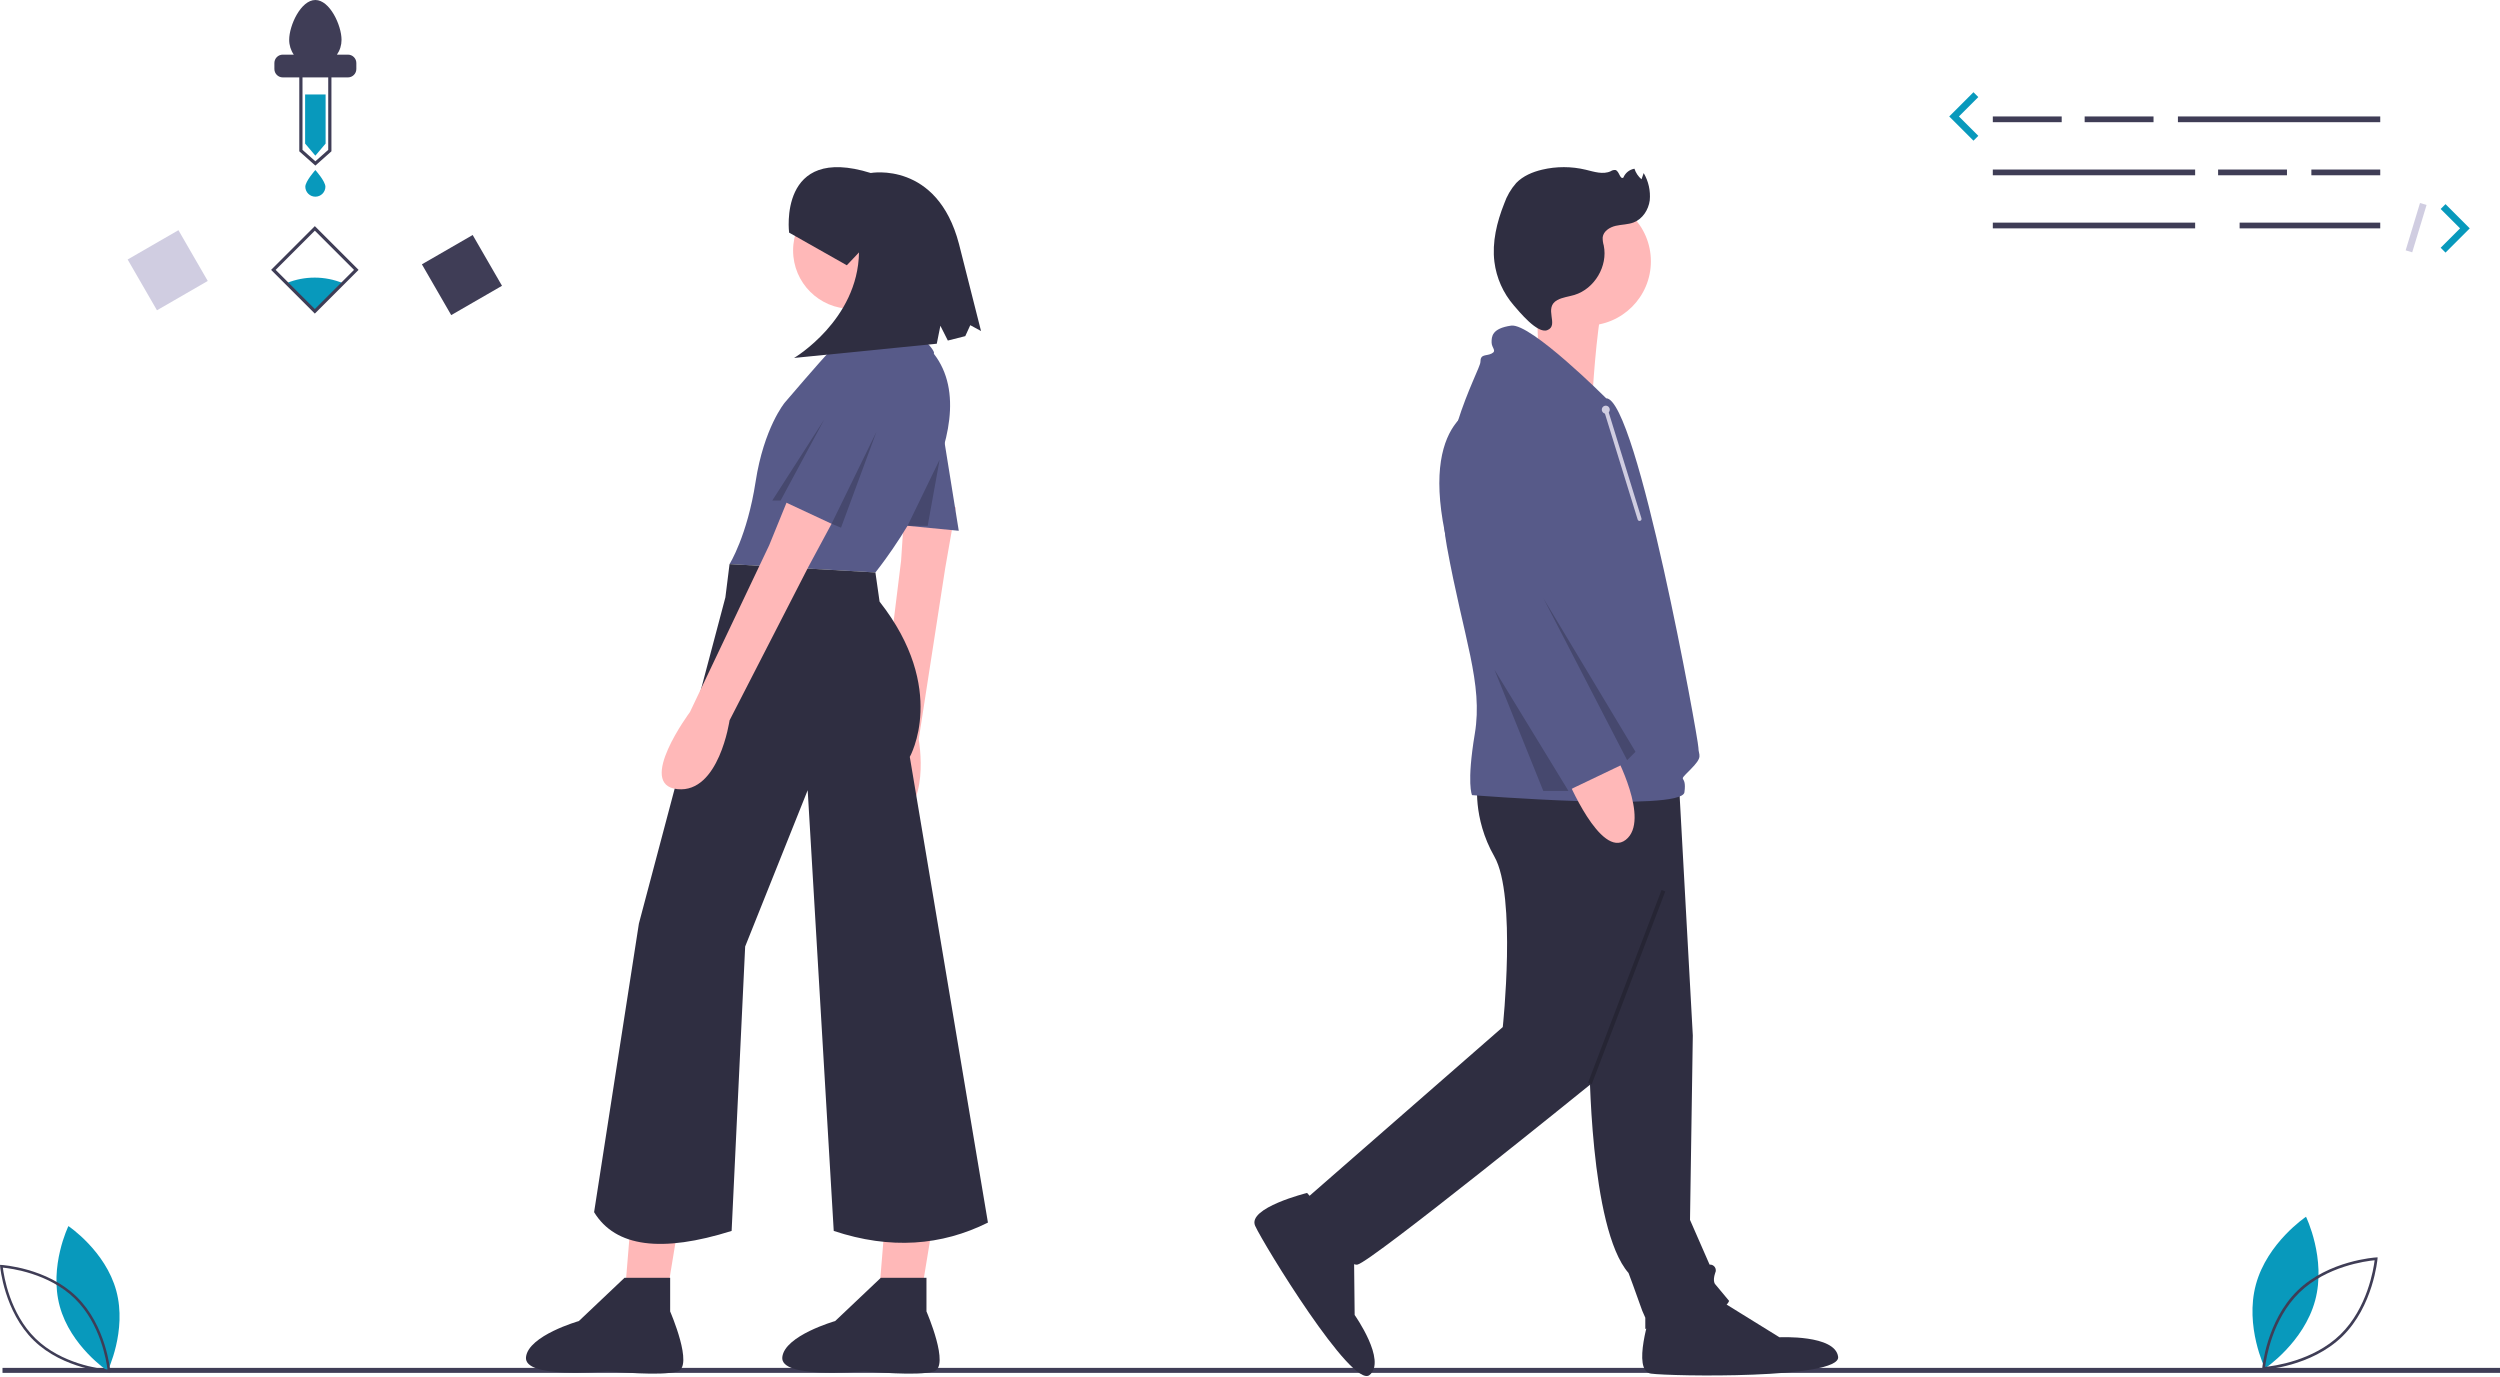
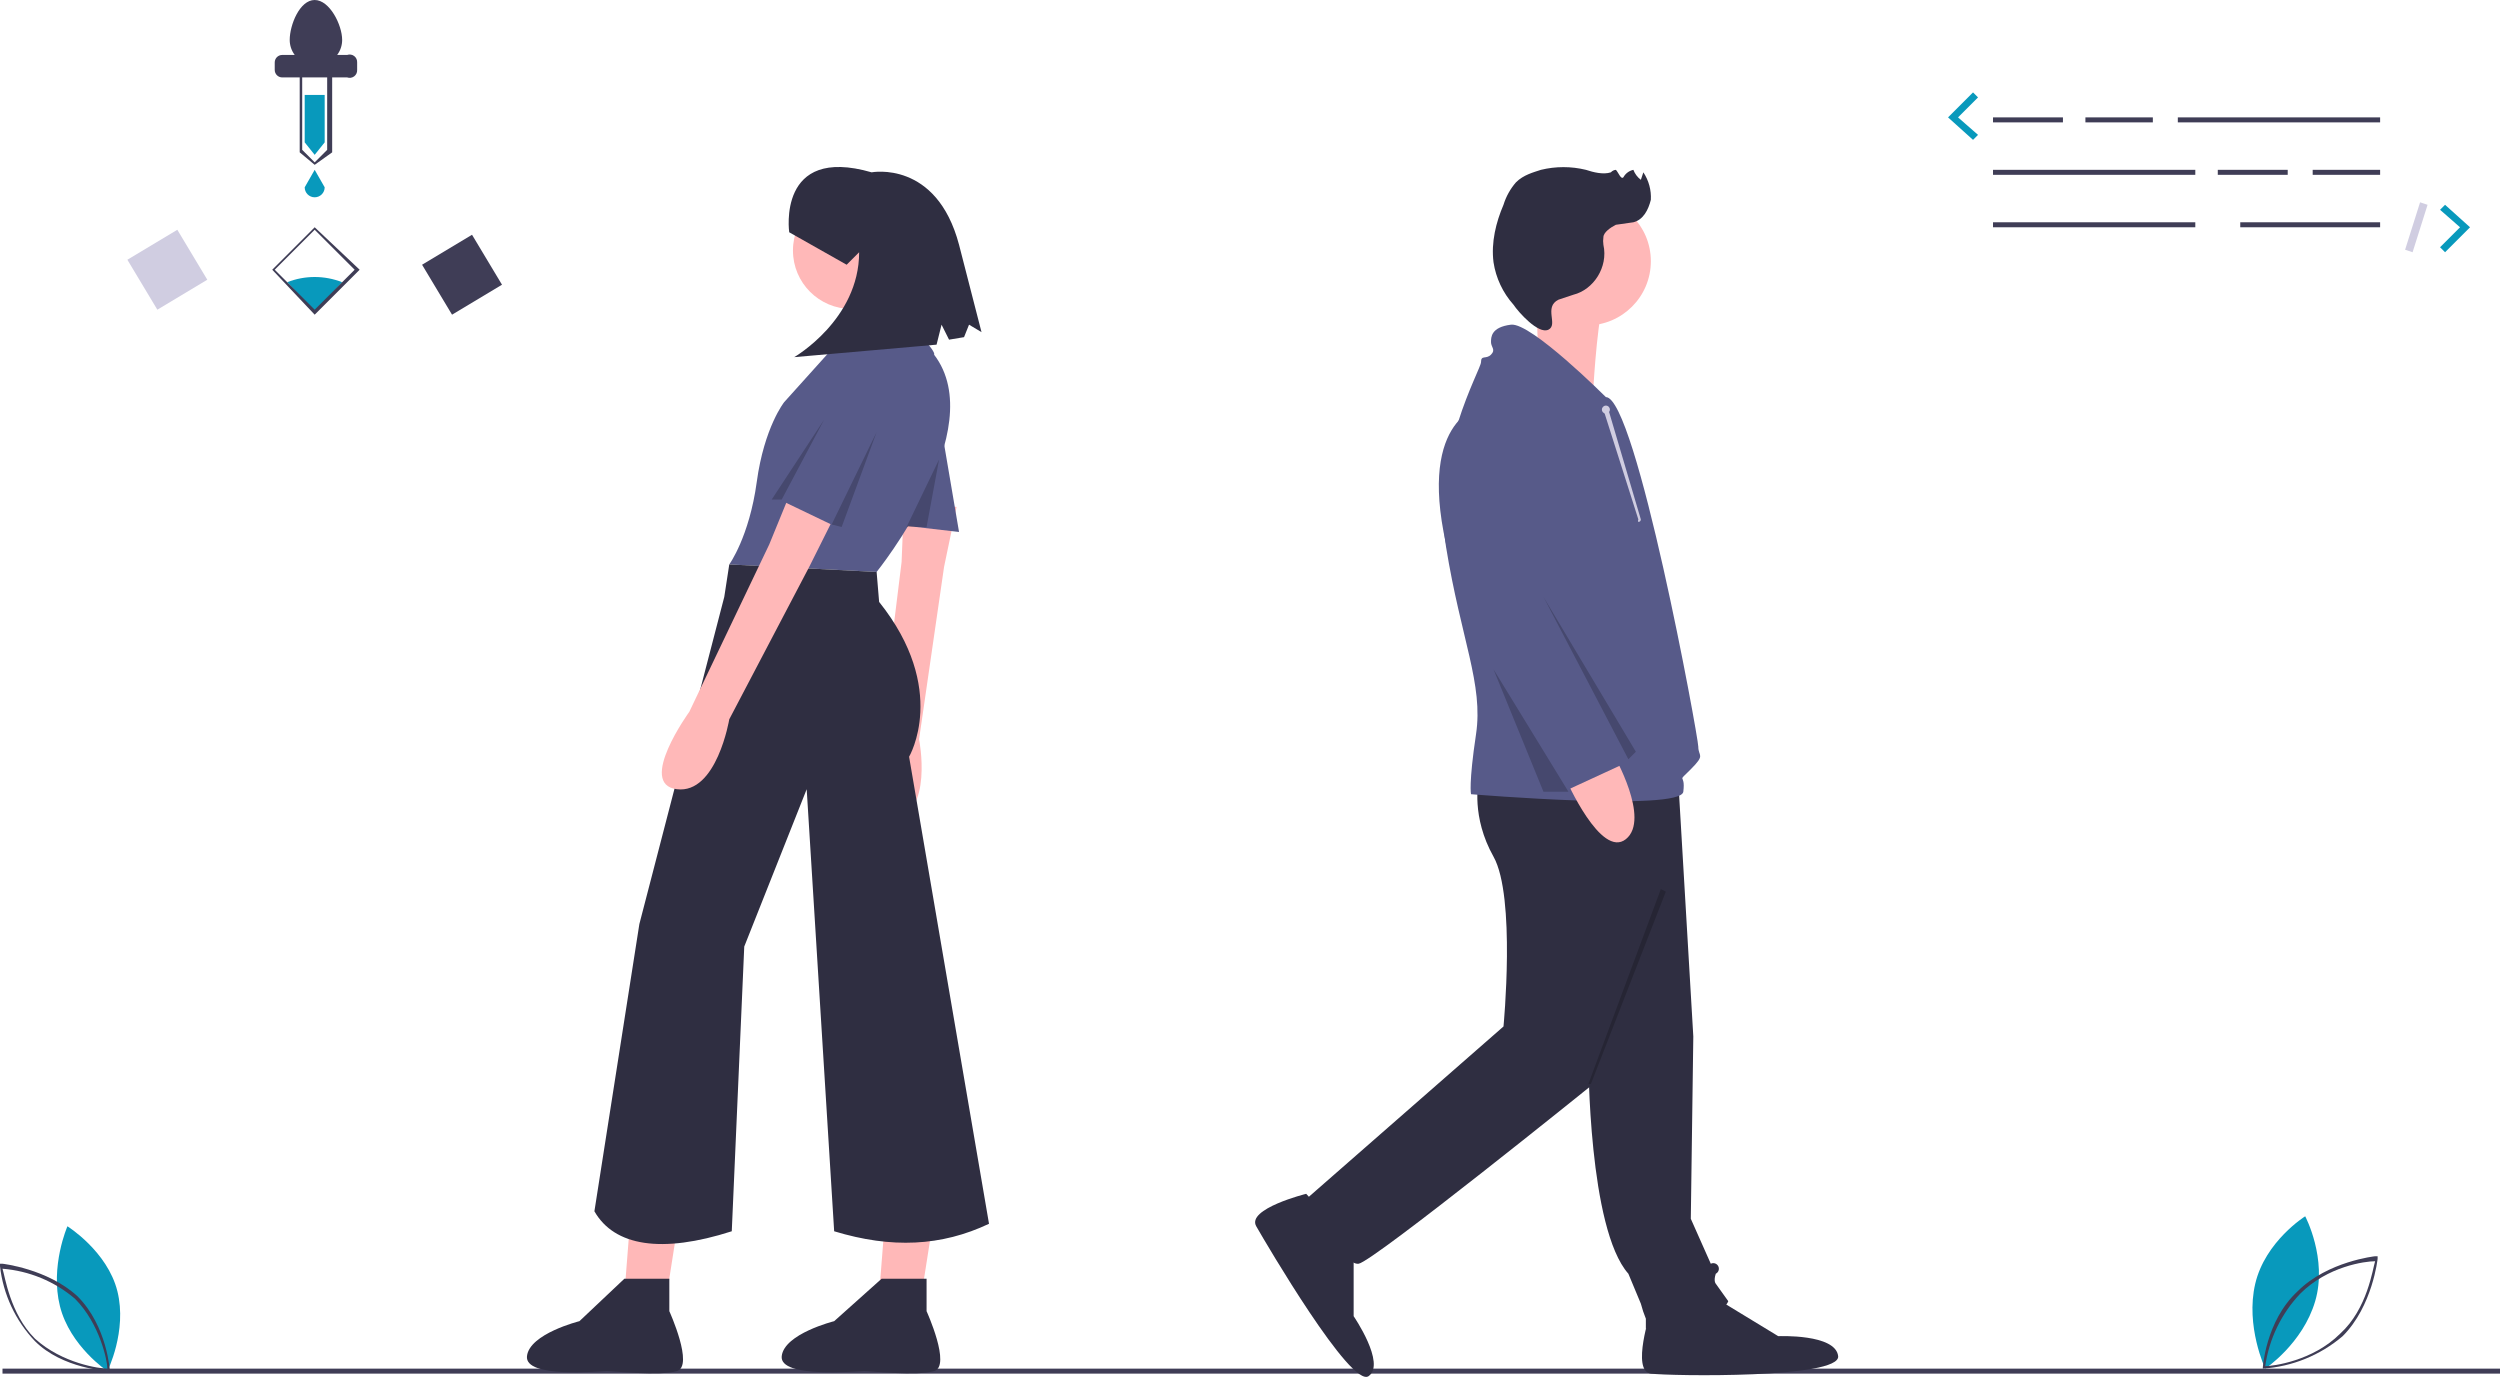
- <svg xmlns="http://www.w3.org/2000/svg" id="e72771cf-8548-4b13-9199-aa8cd6e4fee1" data-name="Layer 1" width="1001" height="550.955" viewBox="0 0 1001 550.955">
-   <rect x="1" y="547.698" width="1000" height="2" fill="#3f3d56" />
-   <path d="M735.898,598.071s0,68.257,15.666,86.16c0,0,3.357,8.952,4.476,12.309a47.047,47.047,0,0,0,2.238,5.595v4.476s30.212-3.357,33.569-11.19l-5.595-6.714s-1.119-1.119,0-4.476a2.299,2.299,0,0,0-2.238-3.357l-7.833-17.903,1.119-73.852-5.595-101.826-48.116-2.238Z" transform="translate(-99.5 -174.5227)" fill="#2f2e41" />
-   <path d="M760.516,699.897s-7.833,23.498,0,24.617,76.09,2.238,74.971-6.714-23.498-7.833-23.498-7.833l-23.498-14.547Z" transform="translate(-99.5 -174.5227)" fill="#2f2e41" />
-   <path d="M691.14,487.293s-2.238,14.547,6.714,30.212,3.357,68.257,3.357,68.257L621.764,655.138s15.666,26.855,21.26,25.736,93.993-72.733,93.993-72.733l34.688-116.373Z" transform="translate(-99.5 -174.5227)" fill="#2f2e41" />
-   <path d="M622.856,652.173s-24.041,5.964-20.793,13.179,38.844,65.466,45.806,59.728-5.964-24.041-5.964-24.041l-.293-27.635Z" transform="translate(-99.5 -174.5227)" fill="#2f2e41" />
-   <circle cx="635.279" cy="104.642" r="25.736" fill="#ffb8b8" />
-   <path d="M714.53,288.246l1.138,33.118,21.655,8.556s2.124-33.91,5.121-35.79S714.53,288.246,714.53,288.246Z" transform="translate(-99.5 -174.5227)" fill="#ffb8b8" />
-   <path d="M742.612,333.995s-30.212-30.212-38.045-29.093-7.833,4.476-7.833,6.714,2.238,3.357,0,4.476-4.476,0-4.476,3.357-20.141,36.926-13.428,73.852,14.547,54.829,11.19,74.971-1.119,24.617-1.119,24.617,83.923,6.714,85.041-1.119-3.357-3.357,2.238-8.952,3.357-5.595,3.357-8.952S754.921,333.995,742.612,333.995Z" transform="translate(-99.5 -174.5227)" fill="#575a89" />
-   <path d="M726.947,486.174s13.428,32.45,23.498,24.617-4.476-34.688-4.476-34.688Z" transform="translate(-99.5 -174.5227)" fill="#ffb8b8" />
-   <path d="M694.497,336.233s-26.29,3.01-16.502,51.299,47.833,104.237,47.833,104.237l25.736-12.309-33.569-66.019,7.833-41.402S730.304,332.876,694.497,336.233Z" transform="translate(-99.5 -174.5227)" fill="#575a89" />
-   <polygon points="617.935 239.478 654.861 301.021 651.504 304.378 617.935 239.478" opacity="0.2" />
-   <polygon points="598.39 268.158 628.006 316.687 617.935 316.687 598.39 268.158" opacity="0.2" />
-   <path d="M723.131,294.63c2.084-1.102,4.504-1.329,6.759-2.013,8.068-2.45,13.473-11.57,11.748-19.824a10.115,10.115,0,0,1-.424-3.267c.302-2.444,2.803-4.022,5.201-4.582s4.95-.479,7.243-1.379c3.54-1.391,5.891-5.028,6.4-8.797a18.171,18.171,0,0,0-2.427-10.952l-.866,2.493a9.247,9.247,0,0,1-2.831-4.234,5.832,5.832,0,0,0-4.444,3.573c-1.391.82-1.591-2.548-3.127-3.044a2.759,2.759,0,0,0-1.917.473c-3.095,1.444-6.691.209-10.012-.591a37.688,37.688,0,0,0-17.495-.021c-3.822.912-7.605,2.499-10.34,5.32a24.809,24.809,0,0,0-4.837,8.311c-2.933,7.382-4.871,15.369-3.903,23.253a32.915,32.915,0,0,0,7.757,17.439c2.215,2.552,9.44,11.454,13.402,9.936C723.997,304.818,717.265,297.731,723.131,294.63Z" transform="translate(-99.5 -174.5227)" fill="#2f2e41" />
-   <rect x="709.496" y="568.961" width="82.629" height="1.592" transform="matrix(0.35636, -0.93435, 0.93435, 0.35636, -148.6003, 893.7138)" opacity="0.2" />
-   <circle cx="642.954" cy="164.024" r="1.592" fill="#d0cde1" />
-   <line x1="642.954" y1="164.024" x2="656.484" y2="207.799" fill="#d0cde1" />
-   <path d="M755.984,383.117a.796.796,0,0,1-.76-.561l-13.53-43.774a.796.796,0,1,1,1.52-.47l13.53,43.775a.797.797,0,0,1-.76,1.031Z" transform="translate(-99.5 -174.5227)" fill="#d0cde1" />
-   <polygon points="253.312 479.929 249.14 530.824 264.993 530.824 273.336 479.929 253.312 479.929" fill="#ffb8b8" />
-   <polygon points="355.103 479.929 350.931 530.824 366.784 530.824 375.127 479.929 355.103 479.929" fill="#ffb8b8" />
-   <path d="M461.901,374.76l-1.605,24.272-9.038,73.341s-11.377,34.553,4.985,30.875,11.112-32.707,11.112-32.707l10.617-68.59,4.244-24.27Z" transform="translate(-99.5 -174.5227)" fill="#ffb8b8" />
-   <polygon points="376.379 165.795 383.888 212.519 358.023 210.016 365.532 164.126 376.379 165.795" fill="#575a89" />
-   <circle cx="340.919" cy="100.298" r="23.362" fill="#ffb8b8" />
-   <path d="M455.854,282.747s7.509,16.687,11.681,25.865,3.337,10.847,3.337,10.847H436.664s3.337-23.362,0-25.865S455.854,282.747,455.854,282.747Z" transform="translate(-99.5 -174.5227)" fill="#ffb8b8" />
-   <path d="M450.014,403.729s46.724-57.57,23.362-87.607c1.292-.805-8.082-11.627-14.184-9.178-1.095.439-24.196,5.006-27.534,8.344s-17.939,20.442-17.939,20.442-8.344,10.012-11.681,31.705-10.429,32.957-10.429,32.957" transform="translate(-99.5 -174.5227)" fill="#575a89" />
-   <path d="M391.609,400.391l-1.669,13.35L355.315,544.317,337.376,659.875c8.585,14.053,27.161,16.296,55.067,7.509l5.423-113.889,25.031-62.576L433.327,667.384c22.677,7.537,43.138,5.926,61.742-3.337L463.781,477.569s15.436-27.116-12.098-62.159l-1.669-11.681" transform="translate(-99.5 -174.5227)" fill="#2f2e41" />
-   <path d="M416.64,370.354,407.462,392.882l-31.705,66.748s-21.693,29.202-5.006,30.871,20.859-27.534,20.859-27.534l31.705-61.742,11.681-21.693Z" transform="translate(-99.5 -174.5227)" fill="#ffb8b8" />
-   <path d="M367.83,686.157v13.469s9.62,22.127,2.886,24.051-25.013,0-27.899,0-33.672,2.886-32.71-5.772,21.165-14.431,21.165-14.431l18.279-17.317Z" transform="translate(-99.5 -174.5227)" fill="#2f2e41" />
-   <path d="M470.456,686.157v13.469s9.62,22.127,2.886,24.051-25.013,0-27.899,0-33.672,2.886-32.71-5.772,21.165-14.431,21.165-14.431l18.279-17.317Z" transform="translate(-99.5 -174.5227)" fill="#2f2e41" />
-   <path d="M445.008,312.784s-16.687,4.172-24.196,30.871-9.178,30.871-9.178,30.871l25.031,11.681L455.02,349.496S465.867,317.79,445.008,312.784Z" transform="translate(-99.5 -174.5227)" fill="#575a89" />
-   <path d="M415.461,267.669s-4.565-35.527,32.683-23.877c0,0,26.603-4.881,35.327,28.395L492.304,307.068l-4.305-2.343-2.007,4.387L479.015,310.879l-2.985-5.925-1.444,7.196-57.14,5.696s25.592-15.135,25.997-42.26l-4.875,5.151Z" transform="translate(-99.5 -174.5227)" fill="#2f2e41" />
-   <polygon points="350.931 172.887 332.958 209.722 336.747 211.267 350.931 172.887" opacity="0.2" />
-   <polygon points="330.072 167.881 312.551 200.421 309.213 200.421 330.072 167.881" opacity="0.2" />
-   <polygon points="376.234 184.032 363.386 210.535 371.441 210.535 376.234 184.032" opacity="0.2" />
-   <rect x="797.926" y="46.626" width="27.578" height="2.298" fill="#3f3d56" />
-   <rect x="834.696" y="46.626" width="27.578" height="2.298" fill="#3f3d56" />
-   <rect x="888.127" y="67.883" width="27.578" height="2.298" fill="#3f3d56" />
-   <rect x="925.472" y="67.883" width="27.578" height="2.298" fill="#3f3d56" />
-   <rect x="872.04" y="46.626" width="81.009" height="2.298" fill="#3f3d56" />
-   <rect x="797.926" y="67.883" width="81.009" height="2.298" fill="#3f3d56" />
-   <rect x="797.926" y="89.141" width="81.009" height="2.298" fill="#3f3d56" />
-   <rect x="896.745" y="89.141" width="56.304" height="2.298" fill="#3f3d56" />
-   <polygon points="790.174 56.328 780.472 46.626 790.174 36.923 792.115 38.864 784.354 46.626 792.115 54.387 790.174 56.328" fill="#0899bc" />
-   <polygon points="979.186 101.142 977.245 99.201 985.006 91.439 977.245 83.678 979.186 81.737 988.888 91.439 979.186 101.142" fill="#0899bc" />
-   <rect x="1057.007" y="264.302" width="19.811" height="2.745" transform="translate(403.716 1035.15) rotate(-73.13998)" fill="#d0cde1" />
-   <path d="M123.41,697.512c4.333,16.017,19.174,25.936,19.174,25.936s7.816-16.049,3.483-32.066-19.174-25.936-19.174-25.936S119.077,681.495,123.41,697.512Z" transform="translate(-99.5 -174.5227)" fill="#0899bc" />
-   <path d="M143.682,723.983l-.592-.032c-.18-.01-18.155-1.118-30.046-12.693-11.89-11.575-13.481-29.514-13.496-29.694L99.5,680.974l.592.032c.18.01,18.155,1.118,30.046,12.693,11.891,11.575,13.482,29.514,13.496,29.694Zm-43.037-41.895c.39,3.202,2.738,18.322,13.121,28.429,10.383,10.108,25.56,12.048,28.772,12.352-.39-3.203-2.738-18.322-13.121-28.429h0C119.026,684.324,103.855,682.39,100.645,682.088Z" transform="translate(-99.5 -174.5227)" fill="#3f3d56" />
-   <path d="M1026.473,695.275c-4.535,16.765-20.069,27.148-20.069,27.148s-8.181-16.798-3.646-33.563,20.069-27.148,20.069-27.148S1031.008,678.51,1026.473,695.275Z" transform="translate(-99.5 -174.5227)" fill="#0899bc" />
-   <path d="M1005.305,722.365c.015-.189,1.681-18.965,14.127-31.081,12.446-12.116,31.261-13.275,31.449-13.285l.619-.034-.05.618c-.015.189-1.681,18.966-14.126,31.081-12.446,12.116-31.261,13.275-31.45,13.285l-.619.034Zm14.882-30.306h0c-10.868,10.58-13.326,26.405-13.734,29.757,3.362-.318,19.247-2.349,30.116-12.929,10.868-10.579,13.325-26.405,13.734-29.757C1046.941,679.448,1031.062,681.472,1020.186,692.06Z" transform="translate(-99.5 -174.5227)" fill="#3f3d56" />
-   <path d="M236.828,287.912l-11.267,11.267-11.312-11.312a29.921,29.921,0,0,1,22.578.045Z" transform="translate(-99.5 -174.5227)" fill="#0899bc" />
-   <path d="M225.561,300.089l-17.514-17.507,17.514-17.515,17.507,17.514Zm-15.693-17.508,15.693,15.687,15.687-15.687-15.687-15.693Z" transform="translate(-99.5 -174.5227)" fill="#3f3d56" />
-   <polygon points="130.372 57.485 126.27 62.332 122.168 57.485 122.168 37.828 130.372 37.828 130.372 57.485" fill="#0899bc" />
-   <path d="M238.823,196.399h-4.407a10.432,10.432,0,0,0,1.836-5.925c0-5.789-4.693-15.951-10.482-15.951s-10.482,10.162-10.482,15.951a10.432,10.432,0,0,0,1.836,5.925h-4.407a3.364,3.364,0,0,0-3.354,3.354v2.407a3.364,3.364,0,0,0,3.354,3.354h26.107a3.364,3.364,0,0,0,3.354-3.354v-2.407A3.364,3.364,0,0,0,238.823,196.399Z" transform="translate(-99.5 -174.5227)" fill="#3f3d56" />
-   <path d="M229.795,249.314a4.025,4.025,0,0,1-8.049,0c0-2.223,4.025-6.708,4.025-6.708S229.795,247.091,229.795,249.314Z" transform="translate(-99.5 -174.5227)" fill="#0899bc" />
-   <path d="M225.77,240.829l-6.438-5.723V201.34h12.876v33.767Zm-5.15-6.301,5.15,4.578,5.15-4.578V202.627H220.62Z" transform="translate(-99.5 -174.5227)" fill="#3f3d56" />
-   <rect x="272.725" y="272.916" width="23.479" height="23.479" transform="translate(573.6444 214.4192) rotate(150)" fill="#3f3d56" />
-   <rect x="154.909" y="270.985" width="23.479" height="23.479" transform="translate(352.8316 269.723) rotate(150)" fill="#d0cde1" />
+ <svg xmlns="http://www.w3.org/2000/svg" data-name="Layer 1" width="1001" height="551">
+   <path fill="#3f3d56" d="M1 548h1000v2H1z" />
+   <path d="M636 424s0 68 16 86l5 12a47 47 0 002 6v4s30-3 33-11l-5-7s-1-1 0-4a2 2 0 00-2-4l-8-18 1-73-6-102-48-2z" fill="#2f2e41" />
+   <path d="M661 525s-8 24 0 25 76 2 75-7-24-8-24-8l-23-14zM592 313s-3 14 6 30 4 68 4 68l-80 70s16 26 22 25 94-72 94-72l34-117z" fill="#2f2e41" />
+   <path d="M523 478s-24 6-20 13 38 65 45 60-6-24-6-24v-28z" fill="#2f2e41" />
+   <circle cx="635.3" cy="104.6" r="25.7" fill="#ffb8b8" />
+   <path d="M615 114l1 33 22 8s2-34 5-35-28-6-28-6z" fill="#ffb8b8" />
+   <path d="M643 159s-30-30-38-29-8 5-8 7 2 3 0 5-4 0-4 3-20 37-14 74 15 55 12 75-2 24-2 24 84 7 85-1-3-3 3-9 3-5 3-9-25-140-37-140z" fill="#575a89" />
+   <path d="M627 312s14 32 24 24-5-34-5-34z" fill="#ffb8b8" />
+   <path d="M595 162s-26 3-17 51 48 104 48 104l26-12-34-66 8-41s5-40-31-36z" fill="#575a89" />
+   <path opacity=".2" d="M618 239l37 62-3 3-34-65zM598 268l30 49h-10l-20-49z" />
+   <path d="M624 120l6-2c8-2 14-11 12-20a10 10 0 010-3c0-2 3-4 5-5l7-1c4-1 6-5 7-9a18 18 0 00-3-11l-1 3a9 9 0 01-3-4 6 6 0 00-4 3c-1 1-2-2-3-3a3 3 0 00-2 1c-3 1-7 0-10-1a38 38 0 00-18 0c-3 1-7 2-10 5a25 25 0 00-5 9c-3 7-5 15-4 23a33 33 0 008 17c2 3 10 12 14 10s-2-9 4-12z" fill="#2f2e41" />
+   <path opacity=".2" d="M636 434l29-78 2 1-30 77z" />
+   <circle cx="643" cy="164" r="1.6" fill="#d0cde1" />
+   <path fill="#d0cde1" d="M643 164l14 44M656 209a1 1 0 010-1l-14-44a1 1 0 112 0l13 44a1 1 0 01-1 1z" />
+   <path fill="#ffb8b8" d="M253 480l-4 51h16l8-51h-20zM355 480l-4 51h16l8-51h-20zM362 200l-1 25-9 73s-12 34 5 31 11-33 11-33l10-69 5-24z" />
+   <path fill="#575a89" d="M376 166l8 47-26-3 8-46 10 2z" />
+   <circle cx="340.9" cy="100.3" r="23.4" fill="#ffb8b8" />
+   <path d="M356 108l12 26c4 9 3 11 3 11h-34s4-23 0-26 19-11 19-11z" fill="#ffb8b8" />
+   <path d="M351 229s46-57 23-87c1-1-8-12-14-10-1 1-25 5-28 9l-18 20s-8 10-11 32-11 33-11 33" fill="#575a89" />
+   <path d="M292 226l-2 13-34 131-18 115c8 14 27 17 55 8l5-114 25-63 11 177c23 7 43 6 62-3l-32-187s16-27-12-62l-1-12" fill="#2f2e41" />
+   <path d="M317 196l-9 22-32 67s-21 29-5 31 21-28 21-28l32-61 11-22z" fill="#ffb8b8" />
+   <path d="M268 512v13s10 22 3 24-25 0-28 0-33 3-32-6 21-14 21-14l18-17zM371 512v13s10 22 3 24-25 0-28 0-34 3-33-6 21-14 21-14l19-17z" fill="#2f2e41" />
+   <path d="M346 138s-17 4-25 31l-9 31 25 12 19-37s10-32-10-37z" fill="#575a89" />
+   <path d="M316 93s-5-35 33-24c0 0 26-5 35 29l9 35-5-3-2 5-6 1-3-6-2 8-57 5s26-15 26-42l-5 5z" fill="#2f2e41" />
+   <path opacity=".2" d="M351 173l-18 37 4 1 14-38zM330 168l-17 32h-4l21-32zM376 184l-13 27h8l5-27z" />
+   <path fill="#3f3d56" d="M798 47h28v2h-28zM835 47h27v2h-27zM888 68h28v2h-28zM926 68h27v2h-27zM872 47h81v2h-81zM798 68h81v2h-81zM798 89h81v2h-81zM897 89h56v2h-56z" />
+   <path fill="#0899bc" d="M790 56l-10-9 10-10 2 2-8 8 8 7-2 2zM979 101l-2-2 8-8-8-7 2-2 10 9-10 10z" />
+   <path fill="#d0cde1" d="M963 100l6-19 3 1-6 19z" />
+   <path d="M24 523c4 16 19 26 19 26s8-16 4-32-20-26-20-26-7 16-3 32z" fill="#0899bc" />
+   <path d="M44 549c-1 0-19-1-30-12a52 52 0 01-14-30v-1h1s18 2 30 13c12 12 13 30 13 30zM1 508c1 3 3 18 13 28 11 10 26 12 29 12 0-3-3-18-13-28a51 51 0 00-29-12z" fill="#3f3d56" />
+   <path d="M927 521c-5 17-20 27-20 27s-8-17-4-34 20-27 20-27 9 17 4 34z" fill="#0899bc" />
+   <path d="M906 548s1-19 14-31c12-12 31-14 31-14h1v1s-2 19-14 31a55 55 0 01-32 13zm15-30a53 53 0 00-14 29c3 0 19-2 30-13 11-10 13-26 14-29-4 0-19 2-30 13z" fill="#3f3d56" />
+   <path d="M137 113l-11 12-11-12a30 30 0 0122 0z" fill="#0899bc" />
+   <path d="M126 126l-17-18 17-17 18 17zm-16-18l16 16 16-16-16-16z" fill="#3f3d56" />
+   <path fill="#0899bc" d="M130 57l-4 5-4-5V38h8v19z" />
+   <path d="M139 22h-4a10 10 0 002-6c0-6-5-16-11-16s-10 10-10 16a10 10 0 002 6h-5a3 3 0 00-3 3v3a3 3 0 003 3h26a3 3 0 004-3v-3a3 3 0 00-4-3z" fill="#3f3d56" />
+   <path d="M130 75a4 4 0 01-8 0l4-7 4 7z" fill="#0899bc" />
+   <path d="M126 66l-6-5V27h13v34zm-5-6l5 5 5-5V28h-10zM201 114l-20 12-12-20 20-12z" fill="#3f3d56" />
+   <path fill="#d0cde1" d="M83 112l-20 12-12-20 20-12z" />
</svg>
